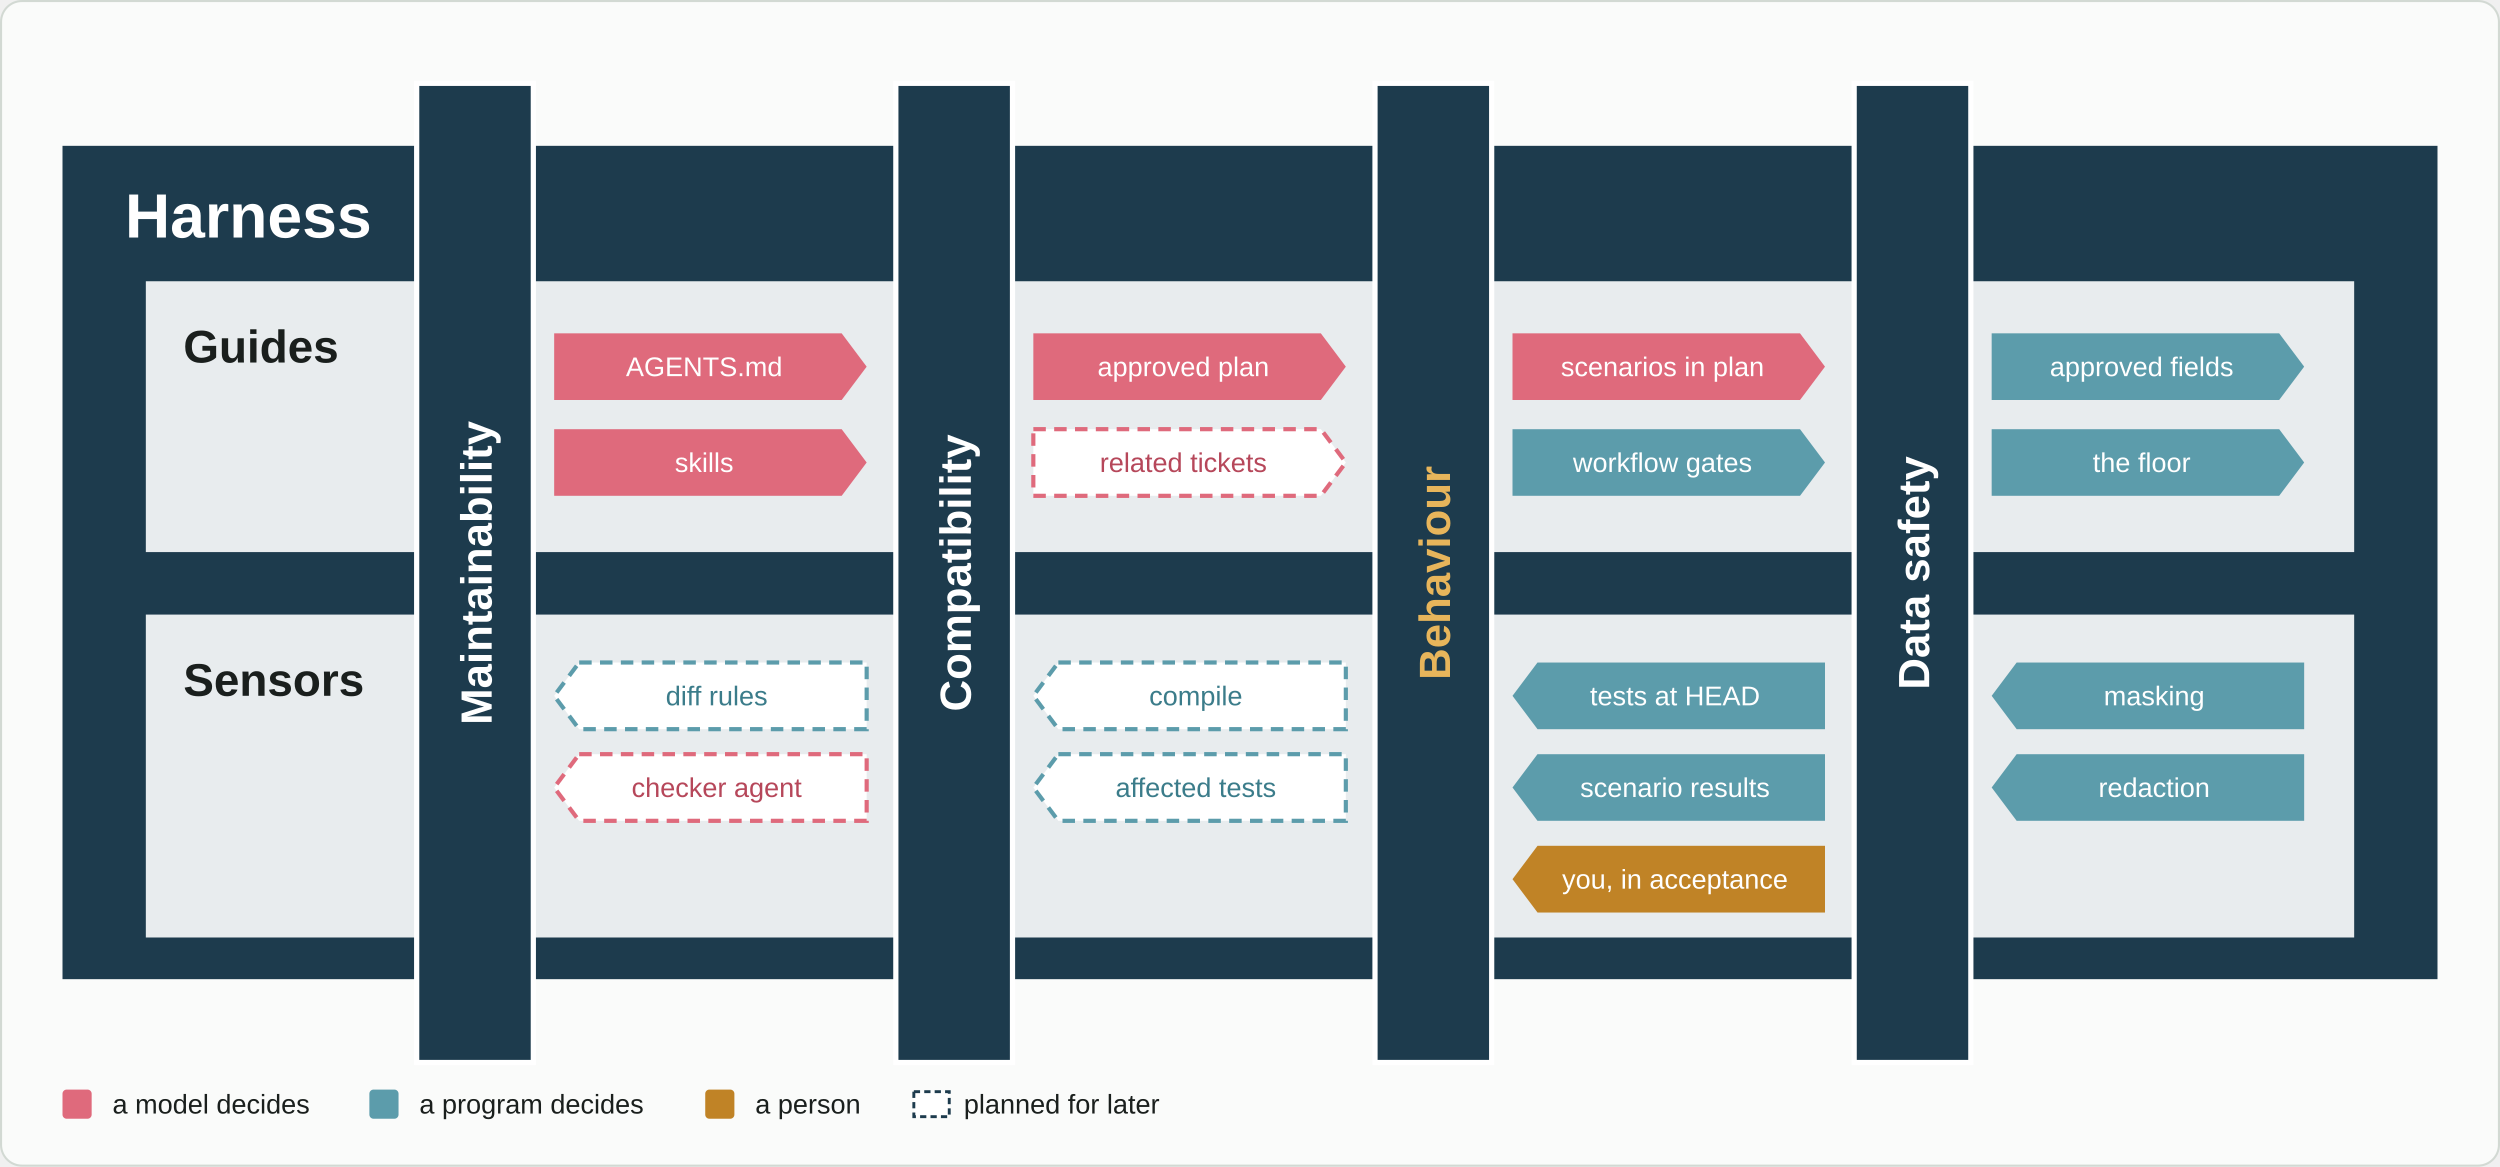
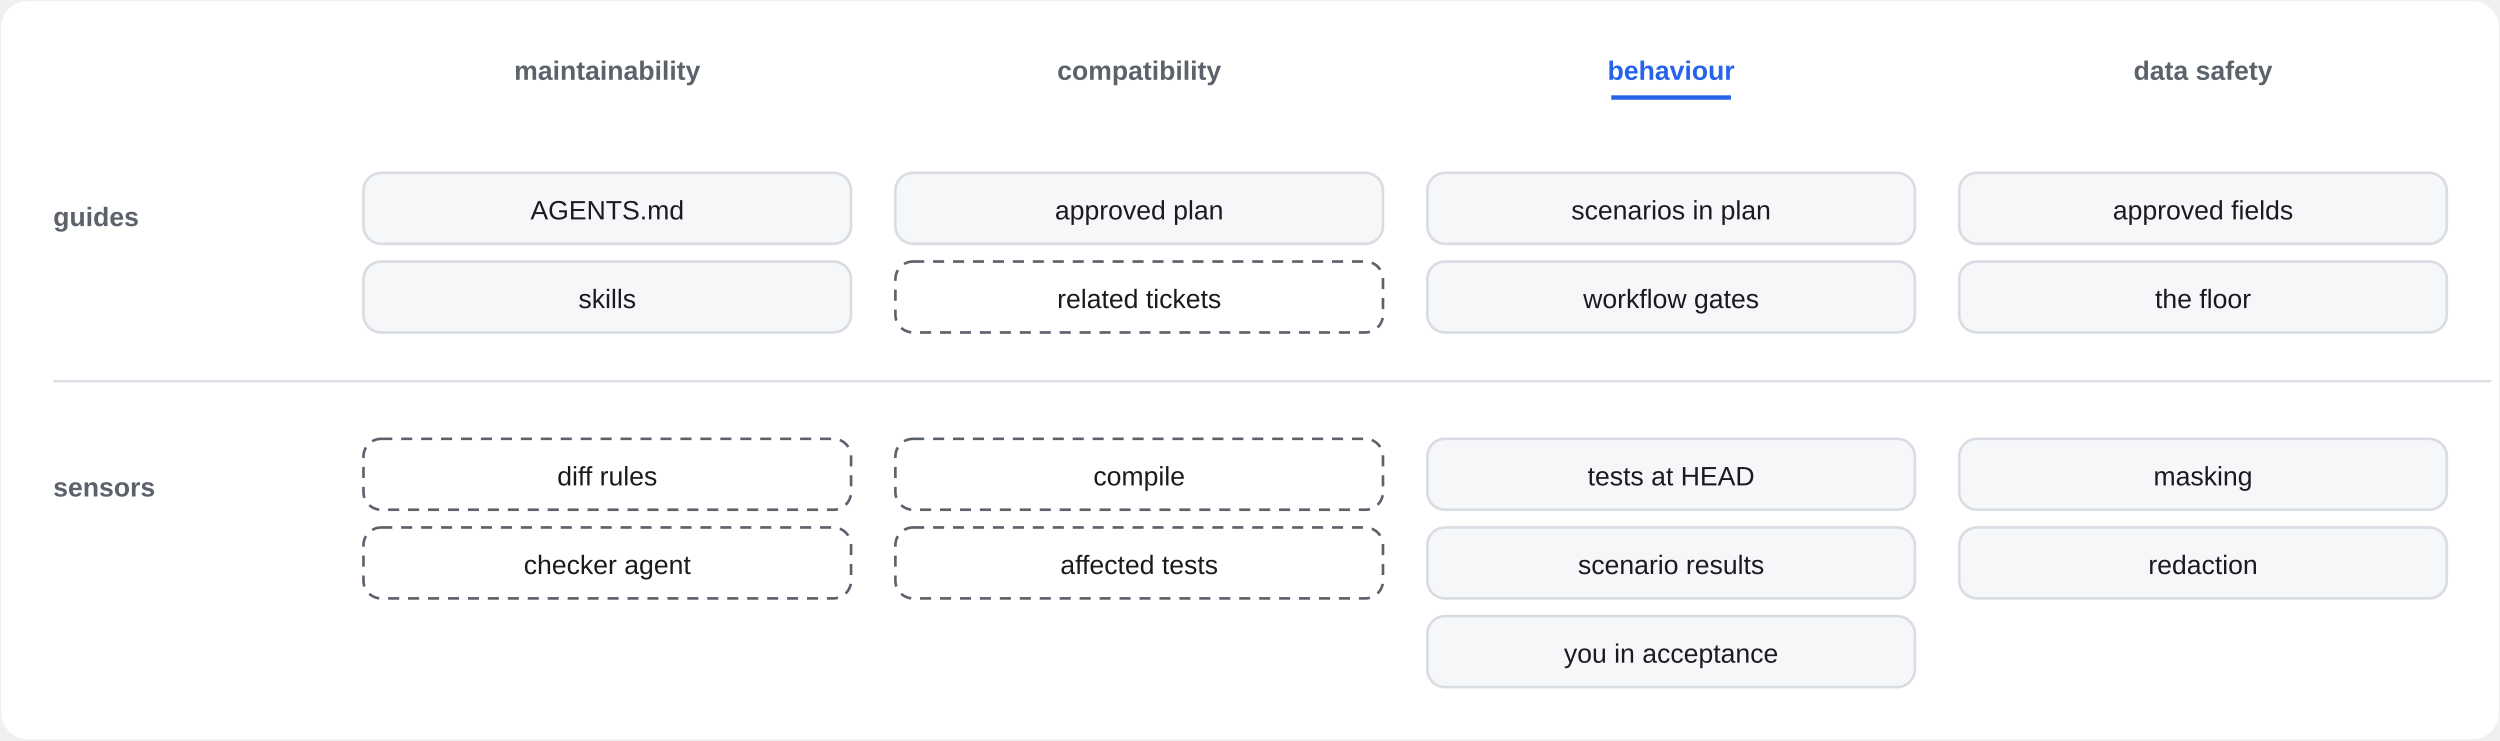
- <svg xmlns="http://www.w3.org/2000/svg" width="1200" height="560" viewBox="0 0 1200 560" role="img" aria-label="A harness frame with a guides row and a sensors row, crossed by four columns: maintainability, compatibility, behaviour and data safety, each with its own guides and sensors." font-family="IBM Plex Sans, Segoe UI, Arial, sans-serif">
-   <rect x="0.5" y="0.5" width="1199" height="559" rx="10" fill="#FAFBFA" stroke="#D2D9D3" />
-   <rect x="30" y="70" width="1140" height="400" fill="#1D3B4D" />
-   <text x="60" y="114" font-size="30" fill="#FFFFFF" font-weight="700">Harness</text>
-   <rect x="70" y="135" width="1060" height="130" fill="#E8ECEE" />
-   <text x="88" y="174" font-size="22" fill="#1A1F1D" font-weight="700">Guides</text>
-   <rect x="70" y="295" width="1060" height="155" fill="#E8ECEE" />
-   <text x="88" y="334" font-size="22" fill="#1A1F1D" font-weight="700">Sensors</text>
-   <rect x="200" y="40" width="56" height="470" fill="#1D3B4D" stroke="#FFFFFF" stroke-width="2.5" />
-   <text x="236" y="275" font-size="21" fill="#FFFFFF" font-weight="700" text-anchor="middle" transform="rotate(-90 236 275)">Maintainability</text>
-   <rect x="430" y="40" width="56" height="470" fill="#1D3B4D" stroke="#FFFFFF" stroke-width="2.5" />
-   <text x="466" y="275" font-size="21" fill="#FFFFFF" font-weight="700" text-anchor="middle" transform="rotate(-90 466 275)">Compatibility</text>
-   <rect x="660" y="40" width="56" height="470" fill="#1D3B4D" stroke="#FFFFFF" stroke-width="2.5" />
-   <text x="696" y="275" font-size="21" fill="#E7B55B" font-weight="700" text-anchor="middle" transform="rotate(-90 696 275)">Behaviour</text>
-   <rect x="890" y="40" width="56" height="470" fill="#1D3B4D" stroke="#FFFFFF" stroke-width="2.5" />
-   <text x="926" y="275" font-size="21" fill="#FFFFFF" font-weight="700" text-anchor="middle" transform="rotate(-90 926 275)">Data safety</text>
-   <polygon points="266,160 404,160 416,176 404,192 266,192" fill="#DF6A7C" />
-   <text x="338" y="180.55" font-size="13" fill="#FFFFFF" text-anchor="middle">AGENTS.md</text>
-   <polygon points="266,206 404,206 416,222 404,238 266,238" fill="#DF6A7C" />
-   <text x="338" y="226.55" font-size="13" fill="#FFFFFF" text-anchor="middle">skills</text>
-   <polygon points="496,160 634,160 646,176 634,192 496,192" fill="#DF6A7C" />
-   <text x="568" y="180.55" font-size="13" fill="#FFFFFF" text-anchor="middle">approved plan</text>
-   <polygon points="496,206 634,206 646,222 634,238 496,238" fill="#FFFFFF" stroke="#DF6A7C" stroke-width="2" stroke-dasharray="6 4" />
-   <text x="568" y="226.55" font-size="13" fill="#B6475A" text-anchor="middle">related tickets</text>
-   <polygon points="726,160 864,160 876,176 864,192 726,192" fill="#DF6A7C" />
-   <text x="798" y="180.55" font-size="13" fill="#FFFFFF" text-anchor="middle">scenarios in plan</text>
-   <polygon points="726,206 864,206 876,222 864,238 726,238" fill="#5C9CAB" />
-   <text x="798" y="226.55" font-size="13" fill="#FFFFFF" text-anchor="middle">workflow gates</text>
-   <polygon points="956,160 1094,160 1106,176 1094,192 956,192" fill="#5C9CAB" />
-   <text x="1028" y="180.55" font-size="13" fill="#FFFFFF" text-anchor="middle">approved fields</text>
-   <polygon points="956,206 1094,206 1106,222 1094,238 956,238" fill="#5C9CAB" />
-   <text x="1028" y="226.55" font-size="13" fill="#FFFFFF" text-anchor="middle">the floor</text>
-   <polygon points="278,318 416,318 416,350 278,350 266,334" fill="#FFFFFF" stroke="#5C9CAB" stroke-width="2" stroke-dasharray="6 4" />
-   <text x="344" y="338.55" font-size="13" fill="#3B7C8A" text-anchor="middle">diff rules</text>
-   <polygon points="278,362 416,362 416,394 278,394 266,378" fill="#FFFFFF" stroke="#DF6A7C" stroke-width="2" stroke-dasharray="6 4" />
-   <text x="344" y="382.55" font-size="13" fill="#B6475A" text-anchor="middle">checker agent</text>
-   <polygon points="508,318 646,318 646,350 508,350 496,334" fill="#FFFFFF" stroke="#5C9CAB" stroke-width="2" stroke-dasharray="6 4" />
-   <text x="574" y="338.55" font-size="13" fill="#3B7C8A" text-anchor="middle">compile</text>
-   <polygon points="508,362 646,362 646,394 508,394 496,378" fill="#FFFFFF" stroke="#5C9CAB" stroke-width="2" stroke-dasharray="6 4" />
-   <text x="574" y="382.55" font-size="13" fill="#3B7C8A" text-anchor="middle">affected tests</text>
-   <polygon points="738,318 876,318 876,350 738,350 726,334" fill="#5C9CAB" />
-   <text x="804" y="338.55" font-size="13" fill="#FFFFFF" text-anchor="middle">tests at HEAD</text>
-   <polygon points="738,362 876,362 876,394 738,394 726,378" fill="#5C9CAB" />
-   <text x="804" y="382.55" font-size="13" fill="#FFFFFF" text-anchor="middle">scenario results</text>
-   <polygon points="738,406 876,406 876,438 738,438 726,422" fill="#C08326" />
-   <text x="804" y="426.55" font-size="13" fill="#FFFFFF" text-anchor="middle">you, in acceptance</text>
-   <polygon points="968,318 1106,318 1106,350 968,350 956,334" fill="#5C9CAB" />
-   <text x="1034" y="338.55" font-size="13" fill="#FFFFFF" text-anchor="middle">masking</text>
-   <polygon points="968,362 1106,362 1106,394 968,394 956,378" fill="#5C9CAB" />
-   <text x="1034" y="382.55" font-size="13" fill="#FFFFFF" text-anchor="middle">redaction</text>
-   <rect x="30" y="523" width="14" height="14" rx="2" fill="#DF6A7C" />
-   <text x="54" y="534.5" font-size="13" fill="#1A1F1D">a model decides</text>
-   <rect x="177.3" y="523" width="14" height="14" rx="2" fill="#5C9CAB" />
-   <text x="201.3" y="534.5" font-size="13" fill="#1A1F1D">a program decides</text>
-   <rect x="338.51" y="523" width="14" height="14" rx="2" fill="#C08326" />
-   <text x="362.51" y="534.5" font-size="13" fill="#1A1F1D">a person</text>
-   <rect x="438.64" y="524" width="17" height="12" fill="#FFFFFF" stroke="#1D3B4D" stroke-width="1.4" stroke-dasharray="3 2" />
-   <text x="462.64" y="534.5" font-size="13" fill="#1A1F1D">planned for later</text>
+ <svg xmlns="http://www.w3.org/2000/svg" width="1128" height="334" viewBox="6 8 1128 334" role="img" aria-label="What the harness regulates around a ticket: four dimensions, maintainability, compatibility, behaviour and data safety, each with guides before the agent acts and sensors after it does. The guides are AGENTS.md and skills; an approved plan and related tickets; scenarios in the plan and the workflow gates; approved fields and the floor. The sensors are diff rules and a checker agent; compile and the affected tests; the tests at HEAD, the scenario results and you in acceptance; masking and redaction. Behaviour is highlighted because it is the hardest to sense, and the dashed items are planned." font-family="IBM Plex Sans, Segoe UI, Arial, sans-serif">
+   <style>
+     .bg { fill: #ffffff; }
+     .chip { fill: #f6f7f9; stroke: #d9dde3; stroke-width: 1.2; }
+     .chip-later { fill: #ffffff; stroke: #5c626b; stroke-width: 1.2; stroke-dasharray: 5 4; }
+     .head { fill: #5c626b; font-size: 12px; font-weight: 700; }
+     .head-on { fill: #2563eb; font-size: 12px; font-weight: 700; }
+     .row { fill: #5c626b; font-size: 12px; font-weight: 700; }
+     .small { fill: #1a1b1e; font-size: 12px; }
+     .rule { fill: none; stroke: #d9dde3; stroke-width: 1; }
+     .accent { fill: none; stroke: #2563eb; stroke-width: 2; }
+     @media (prefers-color-scheme: dark) {
+       .bg { fill: #111113; }
+       .chip { fill: #18181b; stroke: #2c2c31; }
+       .chip-later { fill: #111113; stroke: #9a9aa2; }
+       .head { fill: #9a9aa2; }
+       .head-on { fill: #7aa2f7; }
+       .row { fill: #9a9aa2; }
+       .small { fill: #e7e7ea; }
+       .rule { stroke: #2c2c31; }
+       .accent { stroke: #7aa2f7; }
+     }
+   </style>
+   <rect class="bg" x="6.5" y="8.5" width="1127" height="333" rx="12" />
+   <text class="head" x="280" y="44" text-anchor="middle">maintainability</text>
+   <text class="head" x="520" y="44" text-anchor="middle">compatibility</text>
+   <text class="head-on" x="760" y="44" text-anchor="middle">behaviour</text>
+   <path class="accent" d="M733 52 H787" />
+   <text class="head" x="1000" y="44" text-anchor="middle">data safety</text>
+   <text class="row" x="30" y="110">guides</text>
+   <rect class="chip" x="170" y="86" width="220" height="32" rx="8" />
+   <text class="small" x="280" y="107" text-anchor="middle">AGENTS.md</text>
+   <rect class="chip" x="170" y="126" width="220" height="32" rx="8" />
+   <text class="small" x="280" y="147" text-anchor="middle">skills</text>
+   <rect class="chip" x="410" y="86" width="220" height="32" rx="8" />
+   <text class="small" x="520" y="107" text-anchor="middle">approved plan</text>
+   <rect class="chip-later" x="410" y="126" width="220" height="32" rx="8" />
+   <text class="small" x="520" y="147" text-anchor="middle">related tickets</text>
+   <rect class="chip" x="650" y="86" width="220" height="32" rx="8" />
+   <text class="small" x="760" y="107" text-anchor="middle">scenarios in plan</text>
+   <rect class="chip" x="650" y="126" width="220" height="32" rx="8" />
+   <text class="small" x="760" y="147" text-anchor="middle">workflow gates</text>
+   <rect class="chip" x="890" y="86" width="220" height="32" rx="8" />
+   <text class="small" x="1000" y="107" text-anchor="middle">approved fields</text>
+   <rect class="chip" x="890" y="126" width="220" height="32" rx="8" />
+   <text class="small" x="1000" y="147" text-anchor="middle">the floor</text>
+   <path class="rule" d="M30 180 H1130" />
+   <text class="row" x="30" y="232">sensors</text>
+   <rect class="chip-later" x="170" y="206" width="220" height="32" rx="8" />
+   <text class="small" x="280" y="227" text-anchor="middle">diff rules</text>
+   <rect class="chip-later" x="170" y="246" width="220" height="32" rx="8" />
+   <text class="small" x="280" y="267" text-anchor="middle">checker agent</text>
+   <rect class="chip-later" x="410" y="206" width="220" height="32" rx="8" />
+   <text class="small" x="520" y="227" text-anchor="middle">compile</text>
+   <rect class="chip-later" x="410" y="246" width="220" height="32" rx="8" />
+   <text class="small" x="520" y="267" text-anchor="middle">affected tests</text>
+   <rect class="chip" x="650" y="206" width="220" height="32" rx="8" />
+   <text class="small" x="760" y="227" text-anchor="middle">tests at HEAD</text>
+   <rect class="chip" x="650" y="246" width="220" height="32" rx="8" />
+   <text class="small" x="760" y="267" text-anchor="middle">scenario results</text>
+   <rect class="chip" x="650" y="286" width="220" height="32" rx="8" />
+   <text class="small" x="760" y="307" text-anchor="middle">you in acceptance</text>
+   <rect class="chip" x="890" y="206" width="220" height="32" rx="8" />
+   <text class="small" x="1000" y="227" text-anchor="middle">masking</text>
+   <rect class="chip" x="890" y="246" width="220" height="32" rx="8" />
+   <text class="small" x="1000" y="267" text-anchor="middle">redaction</text>
</svg>
